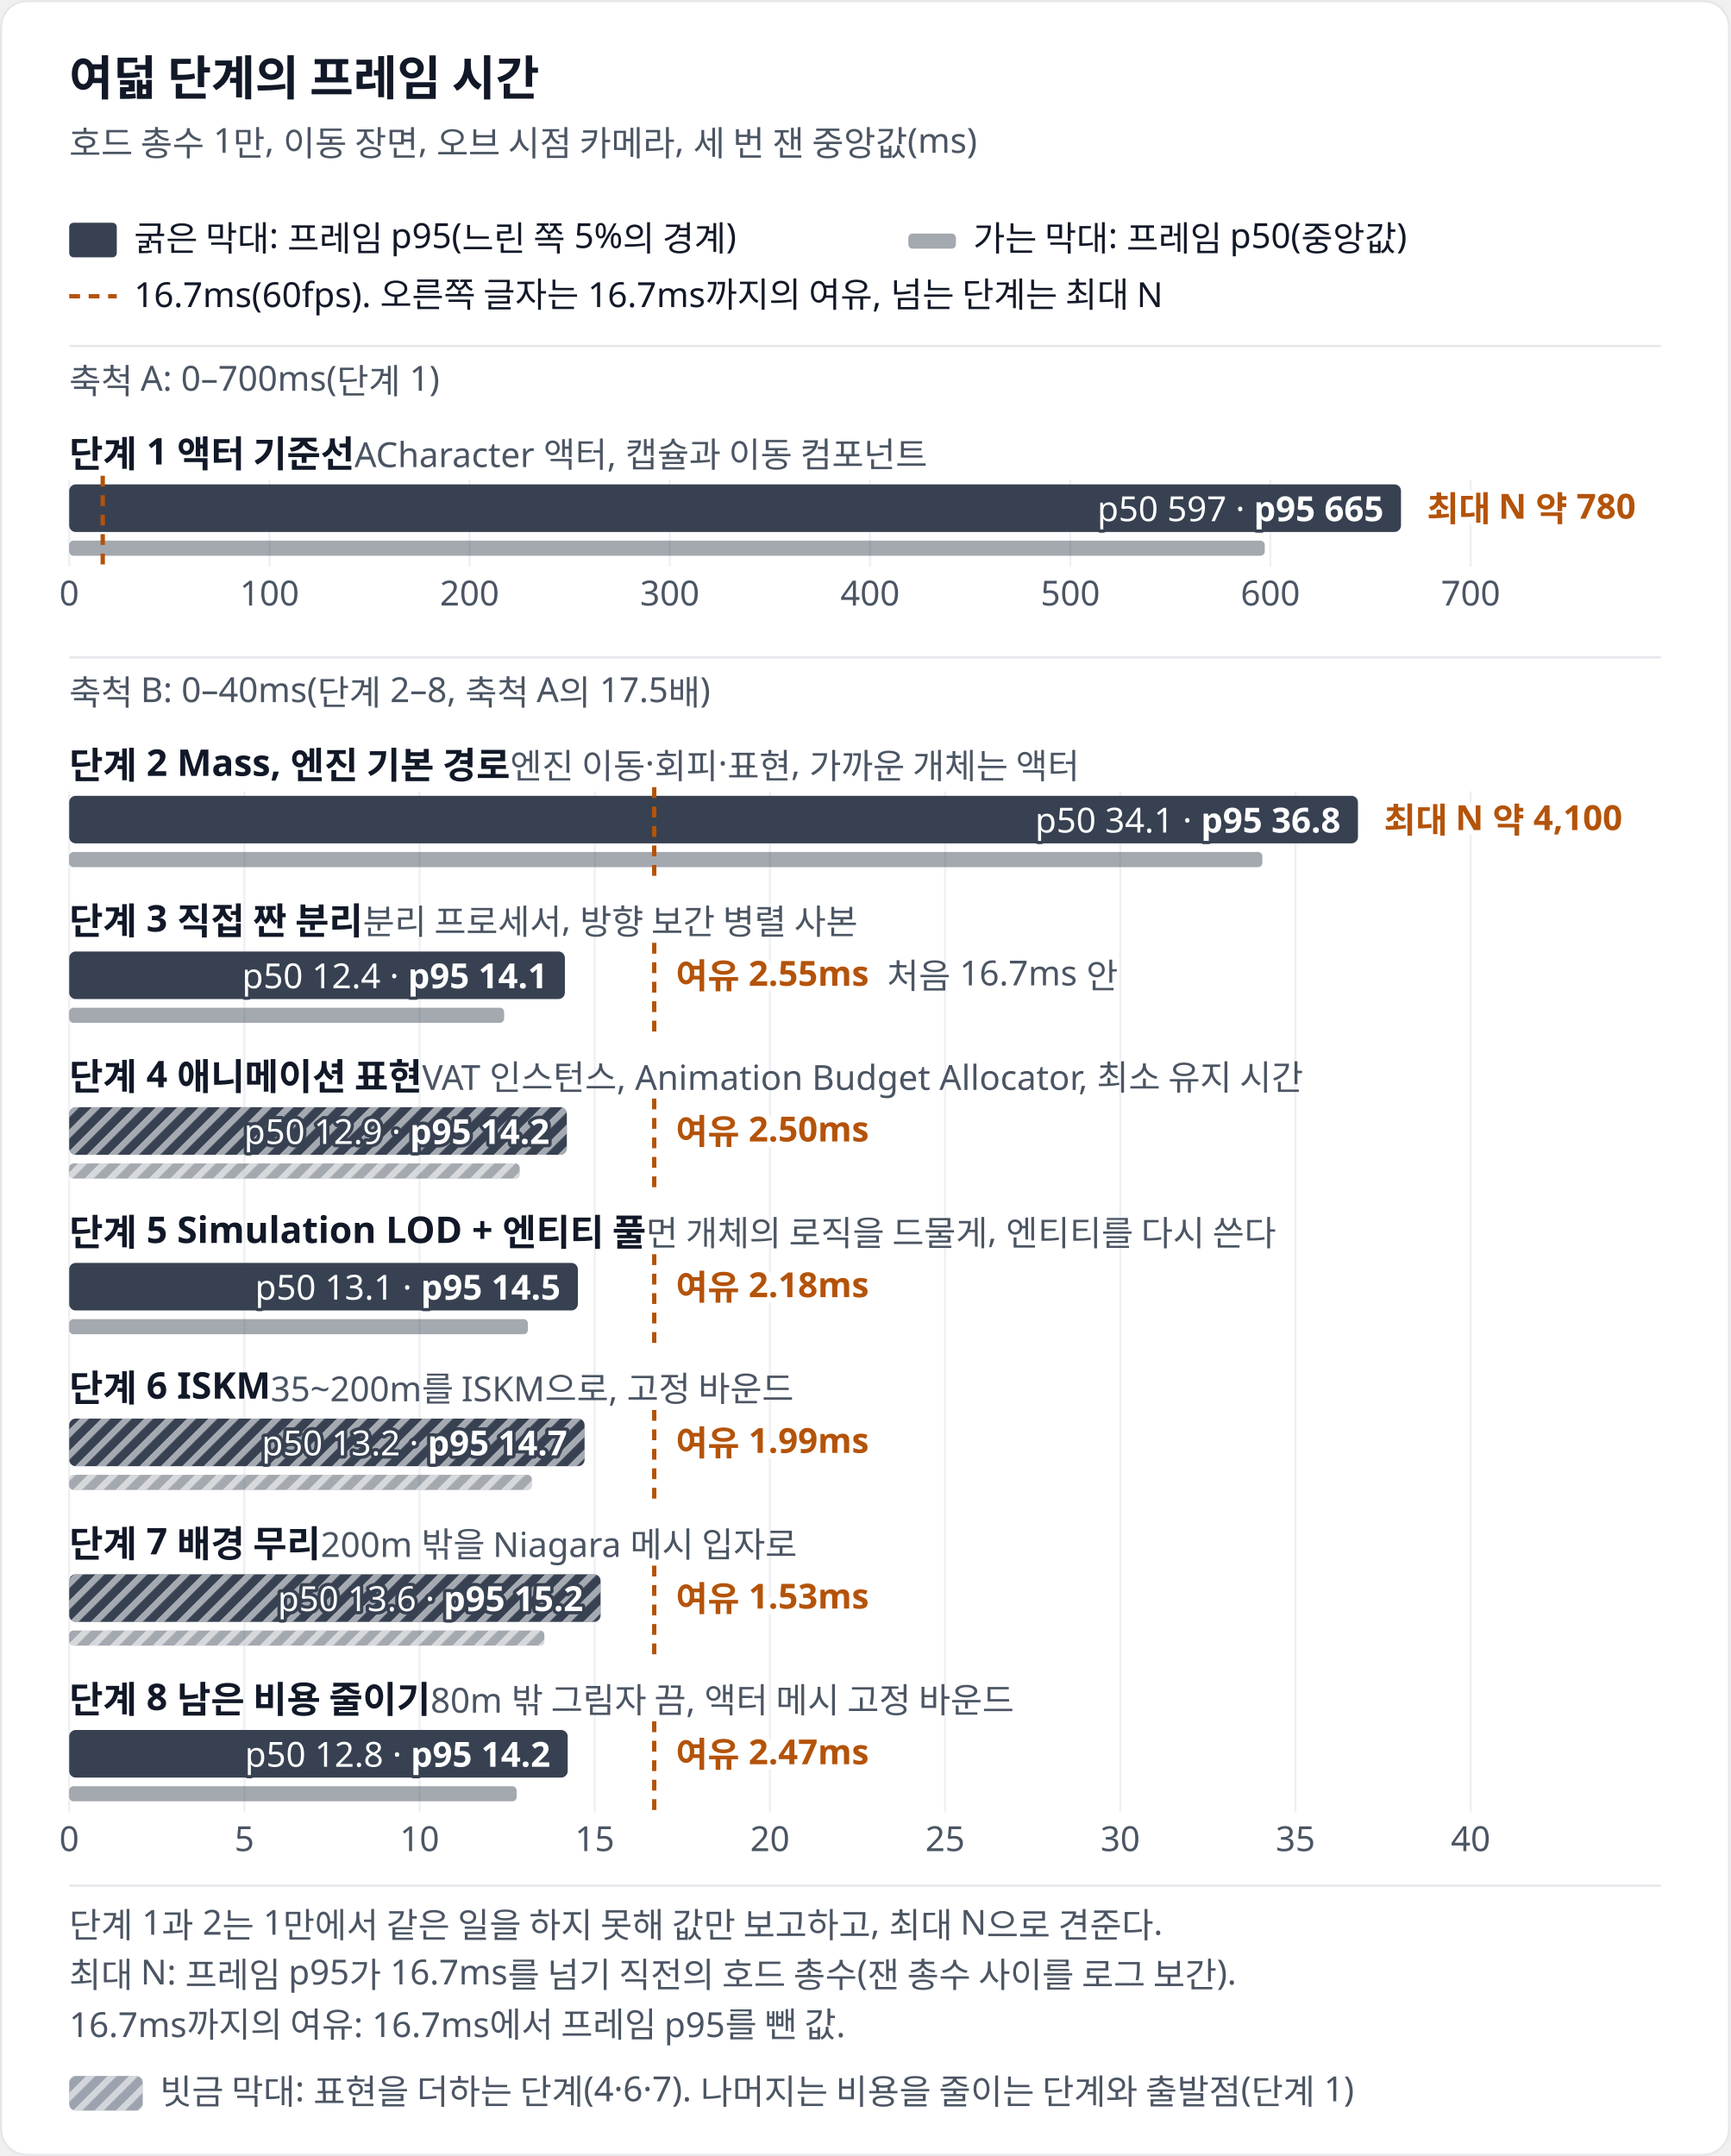
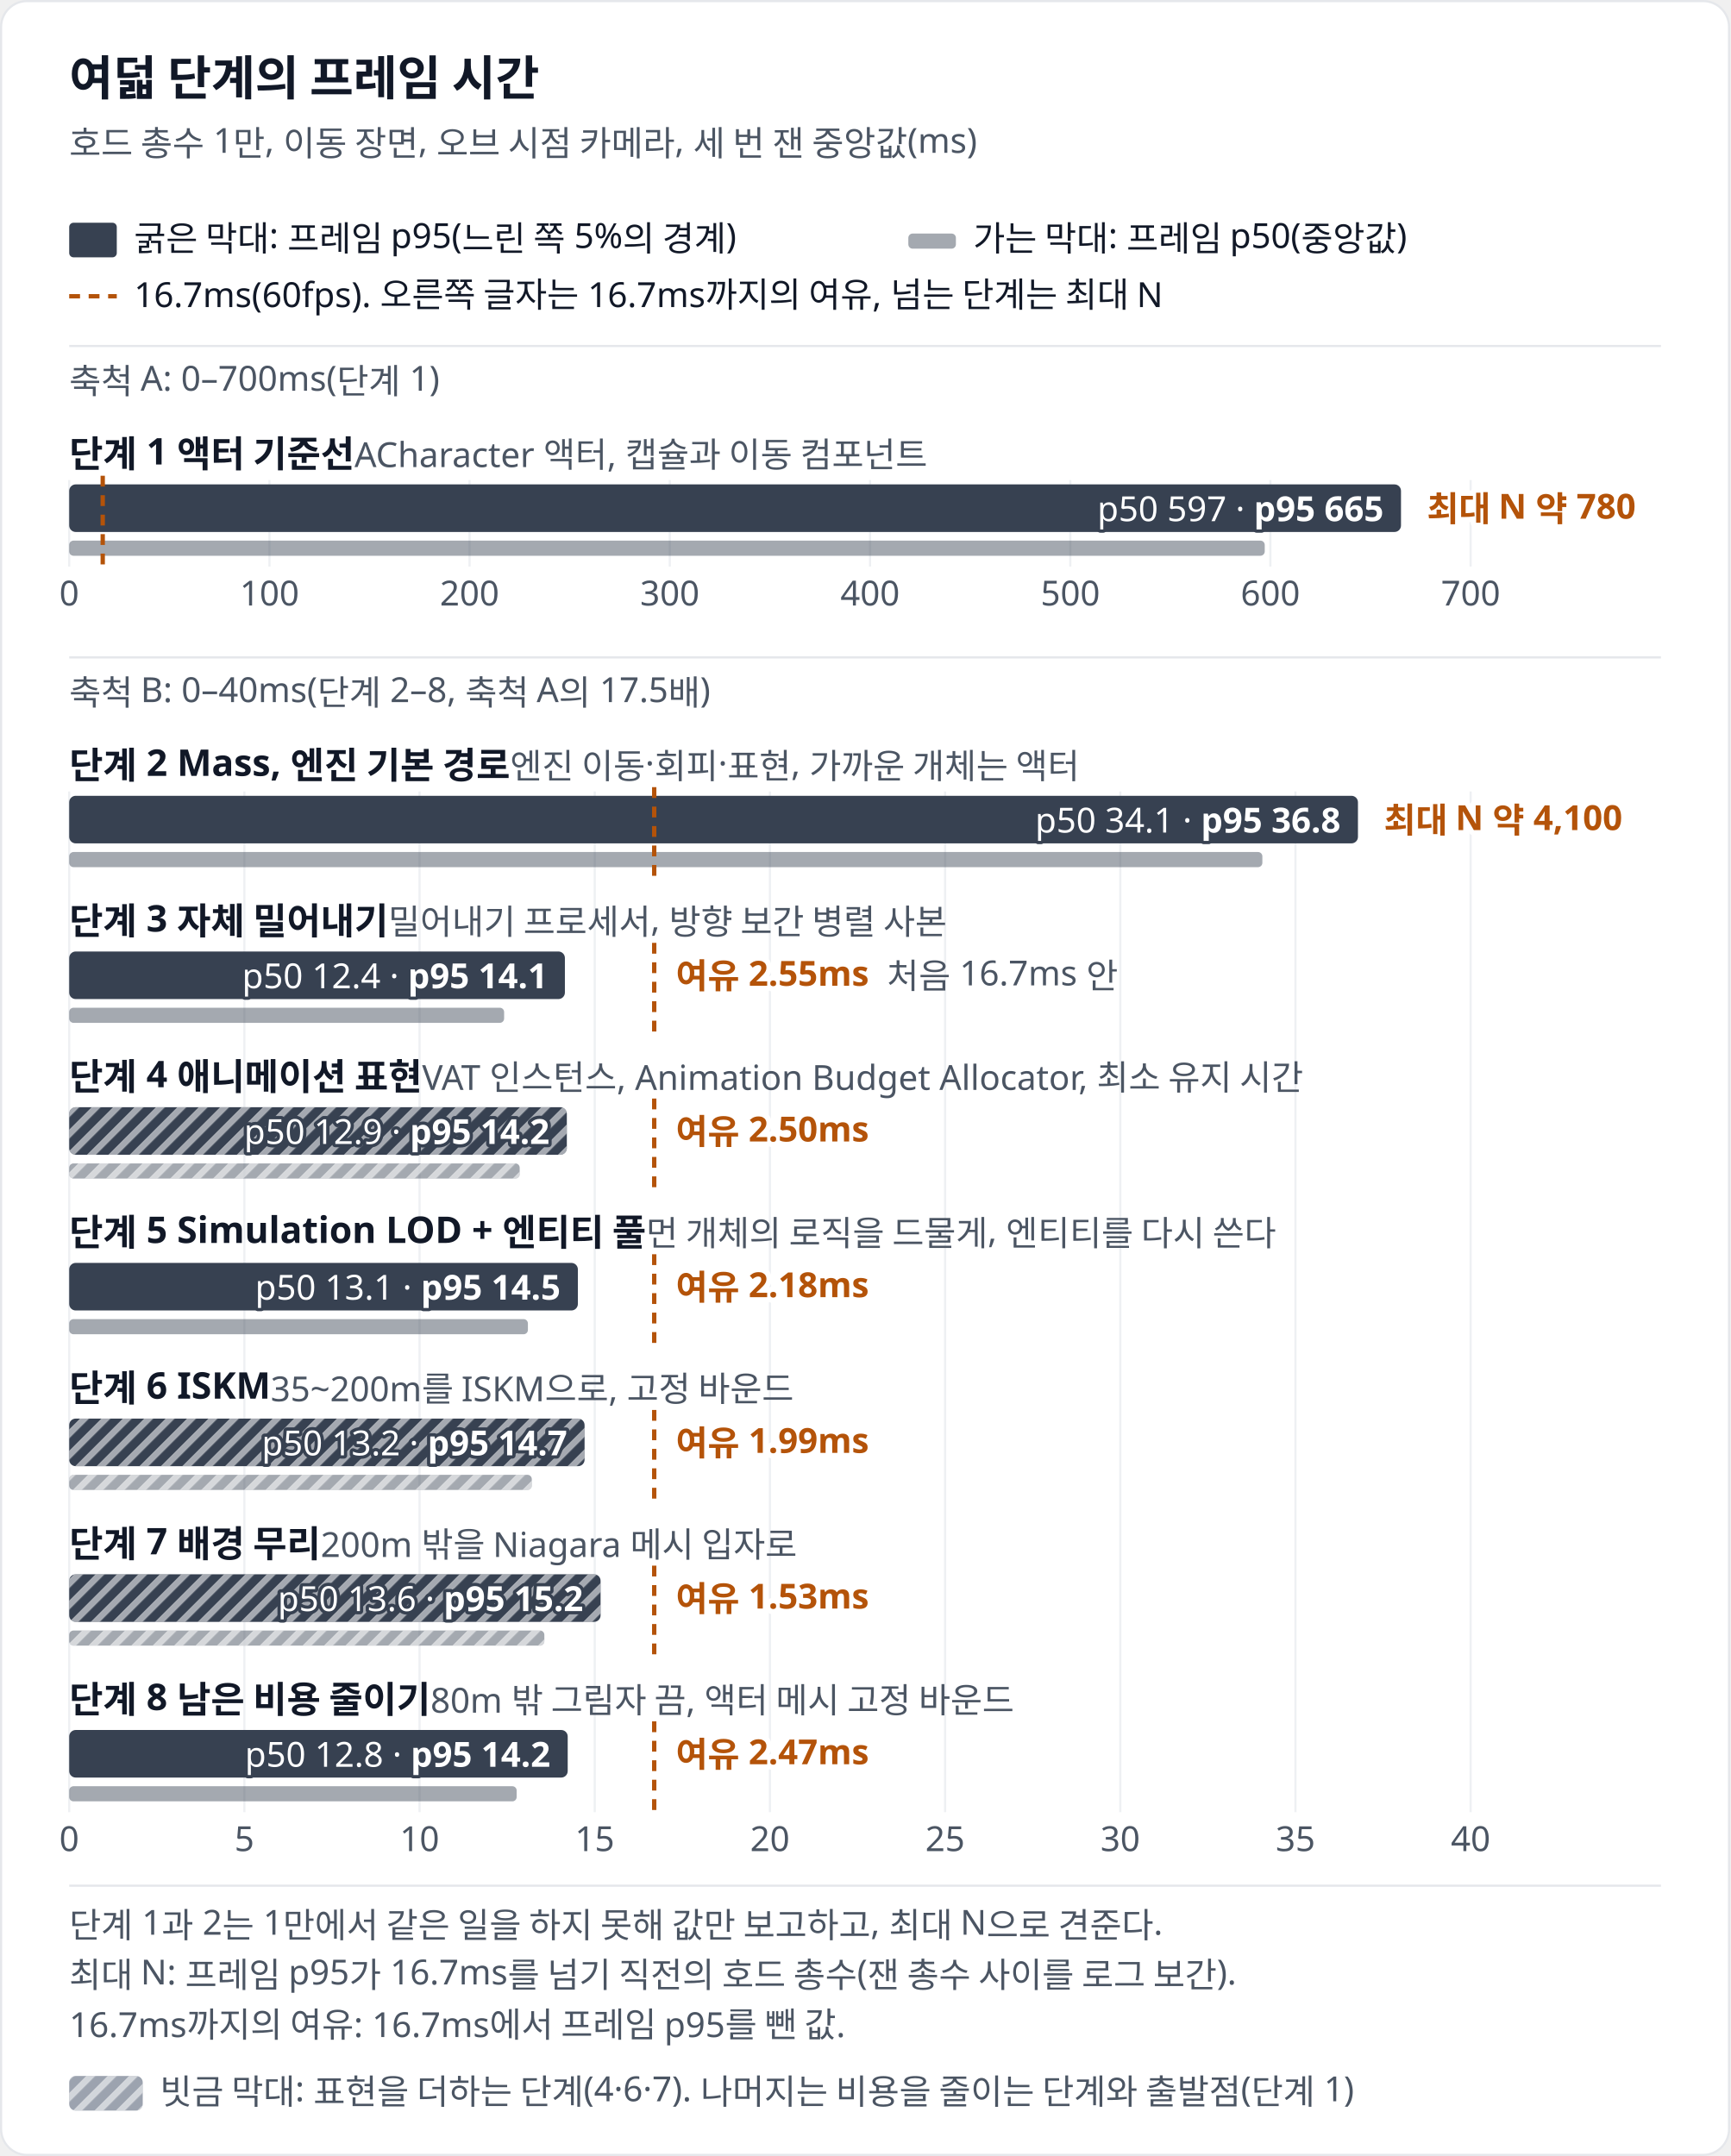
<svg xmlns="http://www.w3.org/2000/svg" width="800" height="997" viewBox="0 0 800 997" font-family="Malgun Gothic, Apple SD Gothic Neo, Noto Sans KR, Segoe UI, sans-serif" font-size="16" fill="#111827">
  <defs>
    <pattern id="rep" patternUnits="userSpaceOnUse" width="7" height="7" patternTransform="rotate(45)">
      <rect width="3" height="7" fill="#ffffff" fill-opacity="0.55" />
    </pattern>
  </defs>
  <rect x="0.5" y="0.5" width="799" height="996" rx="12" fill="#ffffff" stroke="#e5e7eb" />
  <text x="32" y="44" font-size="22" font-weight="700">여덟 단계의 프레임 시간</text>
  <text x="32" y="72" font-size="16" fill="#4b5563">호드 총수 1만, 이동 장면, 오브 시점 카메라, 세 번 잰 중앙값(ms)</text>
  <rect x="32" y="103" width="22" height="16" rx="2" fill="#374151" />
  <text x="62.0" y="116.0" font-size="16" text-anchor="start" fill="#111827">굵은 막대: 프레임 p95(느린 쪽 5%의 경계)</text>
  <rect x="420" y="108" width="22" height="7" rx="2" fill="#374151" fill-opacity="0.45" />
  <text x="450.0" y="116.0" font-size="16" text-anchor="start" fill="#111827">가는 막대: 프레임 p50(중앙값)</text>
  <line x1="32" y1="137" x2="54" y2="137" stroke="#b45309" stroke-width="2" stroke-dasharray="5 4" />
  <text x="62.0" y="142.0" font-size="16" text-anchor="start" fill="#111827">16.7ms(60fps). 오른쪽 글자는 16.7ms까지의 여유, 넘는 단계는 최대 N</text>
  <line x1="32" y1="160" x2="768" y2="160" stroke="#e5e7eb" />
  <text x="32.0" y="182.0" font-size="16" text-anchor="start" fill="#4b5563">축척 A: 0–700ms(단계 1)</text>
  <line x1="32.0" y1="222" x2="32.0" y2="262" stroke="#eef0f3" />
  <text x="32.0" y="280.0" font-size="16" text-anchor="middle" fill="#4b5563">0</text>
  <line x1="124.6" y1="222" x2="124.6" y2="262" stroke="#eef0f3" />
  <text x="124.6" y="280.0" font-size="16" text-anchor="middle" fill="#4b5563">100</text>
  <line x1="217.1" y1="222" x2="217.1" y2="262" stroke="#eef0f3" />
  <text x="217.1" y="280.0" font-size="16" text-anchor="middle" fill="#4b5563">200</text>
  <line x1="309.7" y1="222" x2="309.7" y2="262" stroke="#eef0f3" />
  <text x="309.7" y="280.0" font-size="16" text-anchor="middle" fill="#4b5563">300</text>
  <line x1="402.3" y1="222" x2="402.3" y2="262" stroke="#eef0f3" />
  <text x="402.3" y="280.0" font-size="16" text-anchor="middle" fill="#4b5563">400</text>
  <line x1="494.9" y1="222" x2="494.9" y2="262" stroke="#eef0f3" />
  <text x="494.9" y="280.0" font-size="16" text-anchor="middle" fill="#4b5563">500</text>
  <line x1="587.4" y1="222" x2="587.4" y2="262" stroke="#eef0f3" />
  <text x="587.4" y="280.0" font-size="16" text-anchor="middle" fill="#4b5563">600</text>
  <line x1="680.0" y1="222" x2="680.0" y2="262" stroke="#eef0f3" />
  <text x="680.0" y="280.0" font-size="16" text-anchor="middle" fill="#4b5563">700</text>
  <text x="32" y="216" font-size="17" font-weight="700">단계 1 액터 기준선<tspan font-size="16" font-weight="400" fill="#4b5563">  ACharacter 액터, 캡슐과 이동 컴포넌트</tspan>
  </text>
  <rect x="32.0" y="224.0" width="615.8" height="22" rx="3" fill="#374151" />
  <rect x="32.0" y="250.0" width="552.8" height="7" rx="2" fill="#374151" fill-opacity="0.45" />
  <line x1="47.5" y1="220" x2="47.5" y2="262" stroke="#b45309" stroke-width="2" stroke-dasharray="5 4" />
  <text x="639.8" y="241" font-size="16" text-anchor="end" fill="#374151" stroke="#374151" stroke-width="3" stroke-linejoin="round">p50 597 · <tspan font-weight="700">p95 665</tspan>
  </text>
  <text x="639.8" y="241" font-size="16" text-anchor="end" fill="white">p50 597 · <tspan font-weight="700">p95 665</tspan>
  </text>
  <text x="659.8" y="241.0" font-size="16" text-anchor="start" font-weight="700" fill="#ffffff" stroke="#ffffff" stroke-width="5" stroke-linejoin="round">최대 N 약 780</text>
  <text x="659.8" y="241.0" font-size="16" text-anchor="start" font-weight="700" fill="#b45309">최대 N 약 780</text>
  <line x1="32" y1="304" x2="768" y2="304" stroke="#e5e7eb" />
  <text x="32.0" y="326.0" font-size="16" text-anchor="start" fill="#4b5563">축척 B: 0–40ms(단계 2–8, 축척 A의 17.5배)</text>
  <line x1="32.0" y1="366" x2="32.0" y2="838" stroke="#eef0f3" />
  <text x="32.0" y="856.0" font-size="16" text-anchor="middle" fill="#4b5563">0</text>
  <line x1="113.0" y1="366" x2="113.0" y2="838" stroke="#eef0f3" />
  <text x="113.0" y="856.0" font-size="16" text-anchor="middle" fill="#4b5563">5</text>
  <line x1="194.0" y1="366" x2="194.0" y2="838" stroke="#eef0f3" />
  <text x="194.0" y="856.0" font-size="16" text-anchor="middle" fill="#4b5563">10</text>
  <line x1="275.0" y1="366" x2="275.0" y2="838" stroke="#eef0f3" />
  <text x="275.0" y="856.0" font-size="16" text-anchor="middle" fill="#4b5563">15</text>
  <line x1="356.0" y1="366" x2="356.0" y2="838" stroke="#eef0f3" />
  <text x="356.0" y="856.0" font-size="16" text-anchor="middle" fill="#4b5563">20</text>
  <line x1="437.0" y1="366" x2="437.0" y2="838" stroke="#eef0f3" />
  <text x="437.0" y="856.0" font-size="16" text-anchor="middle" fill="#4b5563">25</text>
  <line x1="518.0" y1="366" x2="518.0" y2="838" stroke="#eef0f3" />
  <text x="518.0" y="856.0" font-size="16" text-anchor="middle" fill="#4b5563">30</text>
  <line x1="599.0" y1="366" x2="599.0" y2="838" stroke="#eef0f3" />
  <text x="599.0" y="856.0" font-size="16" text-anchor="middle" fill="#4b5563">35</text>
  <line x1="680.0" y1="366" x2="680.0" y2="838" stroke="#eef0f3" />
  <text x="680.0" y="856.0" font-size="16" text-anchor="middle" fill="#4b5563">40</text>
  <text x="32" y="360" font-size="17" font-weight="700">단계 2 Mass, 엔진 기본 경로<tspan font-size="16" font-weight="400" fill="#4b5563">  엔진 이동·회피·표현, 가까운 개체는 액터</tspan>
  </text>
  <rect x="32.0" y="368.0" width="595.9" height="22" rx="3" fill="#374151" />
  <rect x="32.0" y="394.0" width="551.7" height="7" rx="2" fill="#374151" fill-opacity="0.45" />
  <line x1="302.5" y1="364" x2="302.5" y2="406" stroke="#b45309" stroke-width="2" stroke-dasharray="5 4" />
  <text x="619.9" y="385" font-size="16" text-anchor="end" fill="#374151" stroke="#374151" stroke-width="3" stroke-linejoin="round">p50 34.1 · <tspan font-weight="700">p95 36.8</tspan>
  </text>
  <text x="619.9" y="385" font-size="16" text-anchor="end" fill="white">p50 34.1 · <tspan font-weight="700">p95 36.8</tspan>
  </text>
  <text x="639.9" y="385.0" font-size="16" text-anchor="start" font-weight="700" fill="#ffffff" stroke="#ffffff" stroke-width="5" stroke-linejoin="round">최대 N 약 4,100</text>
  <text x="639.9" y="385.0" font-size="16" text-anchor="start" font-weight="700" fill="#b45309">최대 N 약 4,100</text>
-   <text x="32" y="432" font-size="17" font-weight="700">단계 3 직접 짠 분리<tspan font-size="16" font-weight="400" fill="#4b5563">  분리 프로세서, 방향 보간 병렬 사본</tspan>
+   <text x="32" y="432" font-size="17" font-weight="700">단계 3 자체 밀어내기<tspan font-size="16" font-weight="400" fill="#4b5563">  밀어내기 프로세서, 방향 보간 병렬 사본</tspan>
  </text>
  <rect x="32.0" y="440.0" width="229.2" height="22" rx="3" fill="#374151" />
  <rect x="32.0" y="466.0" width="201.1" height="7" rx="2" fill="#374151" fill-opacity="0.45" />
  <line x1="302.5" y1="436" x2="302.5" y2="478" stroke="#b45309" stroke-width="2" stroke-dasharray="5 4" />
  <text x="253.2" y="457" font-size="16" text-anchor="end" fill="#374151" stroke="#374151" stroke-width="3" stroke-linejoin="round">p50 12.4 · <tspan font-weight="700">p95 14.1</tspan>
  </text>
  <text x="253.2" y="457" font-size="16" text-anchor="end" fill="white">p50 12.4 · <tspan font-weight="700">p95 14.1</tspan>
  </text>
  <text x="312.5" y="457.0" font-size="16" text-anchor="start" font-weight="700" fill="#ffffff" stroke="#ffffff" stroke-width="5" stroke-linejoin="round">여유 2.55ms</text>
  <text x="312.5" y="457.0" font-size="16" text-anchor="start" font-weight="700" fill="#b45309">여유 2.55ms</text>
  <text x="410.1" y="457.0" font-size="16" text-anchor="start" fill="#4b5563">처음 16.7ms 안</text>
  <text x="32" y="504" font-size="17" font-weight="700">단계 4 애니메이션 표현<tspan font-size="16" font-weight="400" fill="#4b5563">  VAT 인스턴스, Animation Budget Allocator, 최소 유지 시간</tspan>
  </text>
  <rect x="32.0" y="512.0" width="230.1" height="22" rx="3" fill="#374151" />
  <rect x="32.0" y="512.0" width="230.1" height="22" rx="3" fill="url(#rep)" />
  <rect x="32.0" y="538.0" width="208.3" height="7" rx="2" fill="#374151" fill-opacity="0.45" />
  <rect x="32.0" y="538.0" width="208.3" height="7" rx="2" fill="url(#rep)" />
  <line x1="302.5" y1="508" x2="302.5" y2="550" stroke="#b45309" stroke-width="2" stroke-dasharray="5 4" />
  <text x="254.1" y="529" font-size="16" text-anchor="end" fill="#374151" stroke="#374151" stroke-width="3" stroke-linejoin="round">p50 12.9 · <tspan font-weight="700">p95 14.2</tspan>
  </text>
  <text x="254.1" y="529" font-size="16" text-anchor="end" fill="white">p50 12.9 · <tspan font-weight="700">p95 14.2</tspan>
  </text>
  <text x="312.5" y="529.0" font-size="16" text-anchor="start" font-weight="700" fill="#ffffff" stroke="#ffffff" stroke-width="5" stroke-linejoin="round">여유 2.50ms</text>
  <text x="312.5" y="529.0" font-size="16" text-anchor="start" font-weight="700" fill="#b45309">여유 2.50ms</text>
  <text x="32" y="576" font-size="17" font-weight="700">단계 5 Simulation LOD + 엔티티 풀<tspan font-size="16" font-weight="400" fill="#4b5563">  먼 개체의 로직을 드물게, 엔티티를 다시 쓴다</tspan>
  </text>
  <rect x="32.0" y="584.0" width="235.2" height="22" rx="3" fill="#374151" />
  <rect x="32.0" y="610.0" width="212.1" height="7" rx="2" fill="#374151" fill-opacity="0.45" />
  <line x1="302.5" y1="580" x2="302.5" y2="622" stroke="#b45309" stroke-width="2" stroke-dasharray="5 4" />
  <text x="259.2" y="601" font-size="16" text-anchor="end" fill="#374151" stroke="#374151" stroke-width="3" stroke-linejoin="round">p50 13.1 · <tspan font-weight="700">p95 14.5</tspan>
  </text>
  <text x="259.2" y="601" font-size="16" text-anchor="end" fill="white">p50 13.1 · <tspan font-weight="700">p95 14.5</tspan>
  </text>
  <text x="312.5" y="601.0" font-size="16" text-anchor="start" font-weight="700" fill="#ffffff" stroke="#ffffff" stroke-width="5" stroke-linejoin="round">여유 2.18ms</text>
  <text x="312.5" y="601.0" font-size="16" text-anchor="start" font-weight="700" fill="#b45309">여유 2.18ms</text>
  <text x="32" y="648" font-size="17" font-weight="700">단계 6 ISKM<tspan font-size="16" font-weight="400" fill="#4b5563">  35~200m를 ISKM으로, 고정 바운드</tspan>
  </text>
  <rect x="32.0" y="656.0" width="238.3" height="22" rx="3" fill="#374151" />
  <rect x="32.0" y="656.0" width="238.3" height="22" rx="3" fill="url(#rep)" />
  <rect x="32.0" y="682.0" width="213.9" height="7" rx="2" fill="#374151" fill-opacity="0.45" />
  <rect x="32.0" y="682.0" width="213.9" height="7" rx="2" fill="url(#rep)" />
  <line x1="302.5" y1="652" x2="302.5" y2="694" stroke="#b45309" stroke-width="2" stroke-dasharray="5 4" />
  <text x="262.3" y="673" font-size="16" text-anchor="end" fill="#374151" stroke="#374151" stroke-width="3" stroke-linejoin="round">p50 13.2 · <tspan font-weight="700">p95 14.7</tspan>
  </text>
  <text x="262.3" y="673" font-size="16" text-anchor="end" fill="white">p50 13.2 · <tspan font-weight="700">p95 14.7</tspan>
  </text>
  <text x="312.5" y="673.0" font-size="16" text-anchor="start" font-weight="700" fill="#ffffff" stroke="#ffffff" stroke-width="5" stroke-linejoin="round">여유 1.99ms</text>
  <text x="312.5" y="673.0" font-size="16" text-anchor="start" font-weight="700" fill="#b45309">여유 1.99ms</text>
  <text x="32" y="720" font-size="17" font-weight="700">단계 7 배경 무리<tspan font-size="16" font-weight="400" fill="#4b5563">  200m 밖을 Niagara 메시 입자로</tspan>
  </text>
  <rect x="32.0" y="728.0" width="245.7" height="22" rx="3" fill="#374151" />
  <rect x="32.0" y="728.0" width="245.7" height="22" rx="3" fill="url(#rep)" />
  <rect x="32.0" y="754.0" width="219.7" height="7" rx="2" fill="#374151" fill-opacity="0.45" />
  <rect x="32.0" y="754.0" width="219.7" height="7" rx="2" fill="url(#rep)" />
  <line x1="302.5" y1="724" x2="302.5" y2="766" stroke="#b45309" stroke-width="2" stroke-dasharray="5 4" />
  <text x="269.7" y="745" font-size="16" text-anchor="end" fill="#374151" stroke="#374151" stroke-width="3" stroke-linejoin="round">p50 13.6 · <tspan font-weight="700">p95 15.2</tspan>
  </text>
  <text x="269.7" y="745" font-size="16" text-anchor="end" fill="white">p50 13.6 · <tspan font-weight="700">p95 15.2</tspan>
  </text>
  <text x="312.5" y="745.0" font-size="16" text-anchor="start" font-weight="700" fill="#ffffff" stroke="#ffffff" stroke-width="5" stroke-linejoin="round">여유 1.53ms</text>
  <text x="312.5" y="745.0" font-size="16" text-anchor="start" font-weight="700" fill="#b45309">여유 1.53ms</text>
  <text x="32" y="792" font-size="17" font-weight="700">단계 8 남은 비용 줄이기<tspan font-size="16" font-weight="400" fill="#4b5563">  80m 밖 그림자 끔, 액터 메시 고정 바운드</tspan>
  </text>
  <rect x="32.0" y="800.0" width="230.5" height="22" rx="3" fill="#374151" />
  <rect x="32.0" y="826.0" width="206.9" height="7" rx="2" fill="#374151" fill-opacity="0.45" />
  <line x1="302.5" y1="796" x2="302.5" y2="838" stroke="#b45309" stroke-width="2" stroke-dasharray="5 4" />
  <text x="254.5" y="817" font-size="16" text-anchor="end" fill="#374151" stroke="#374151" stroke-width="3" stroke-linejoin="round">p50 12.8 · <tspan font-weight="700">p95 14.2</tspan>
  </text>
  <text x="254.5" y="817" font-size="16" text-anchor="end" fill="white">p50 12.8 · <tspan font-weight="700">p95 14.2</tspan>
  </text>
  <text x="312.5" y="817.0" font-size="16" text-anchor="start" font-weight="700" fill="#ffffff" stroke="#ffffff" stroke-width="5" stroke-linejoin="round">여유 2.47ms</text>
  <text x="312.5" y="817.0" font-size="16" text-anchor="start" font-weight="700" fill="#b45309">여유 2.47ms</text>
  <line x1="32" y1="872" x2="768" y2="872" stroke="#e5e7eb" />
  <text x="32.0" y="896.0" font-size="16" text-anchor="start" fill="#4b5563">단계 1과 2는 1만에서 같은 일을 하지 못해 값만 보고하고, 최대 N으로 견준다.</text>
  <text x="32.0" y="919.0" font-size="16" text-anchor="start" fill="#4b5563">최대 N: 프레임 p95가 16.7ms를 넘기 직전의 호드 총수(잰 총수 사이를 로그 보간).</text>
  <text x="32.0" y="942.0" font-size="16" text-anchor="start" fill="#4b5563">16.7ms까지의 여유: 16.7ms에서 프레임 p95를 뺀 값.</text>
  <rect x="32" y="960" width="34" height="16" rx="3" fill="#9ca3af" />
  <rect x="32" y="960" width="34" height="16" rx="3" fill="url(#rep)" />
  <text x="74.0" y="973.0" font-size="16" text-anchor="start" fill="#4b5563">빗금 막대: 표현을 더하는 단계(4·6·7). 나머지는 비용을 줄이는 단계와 출발점(단계 1)</text>
</svg>
